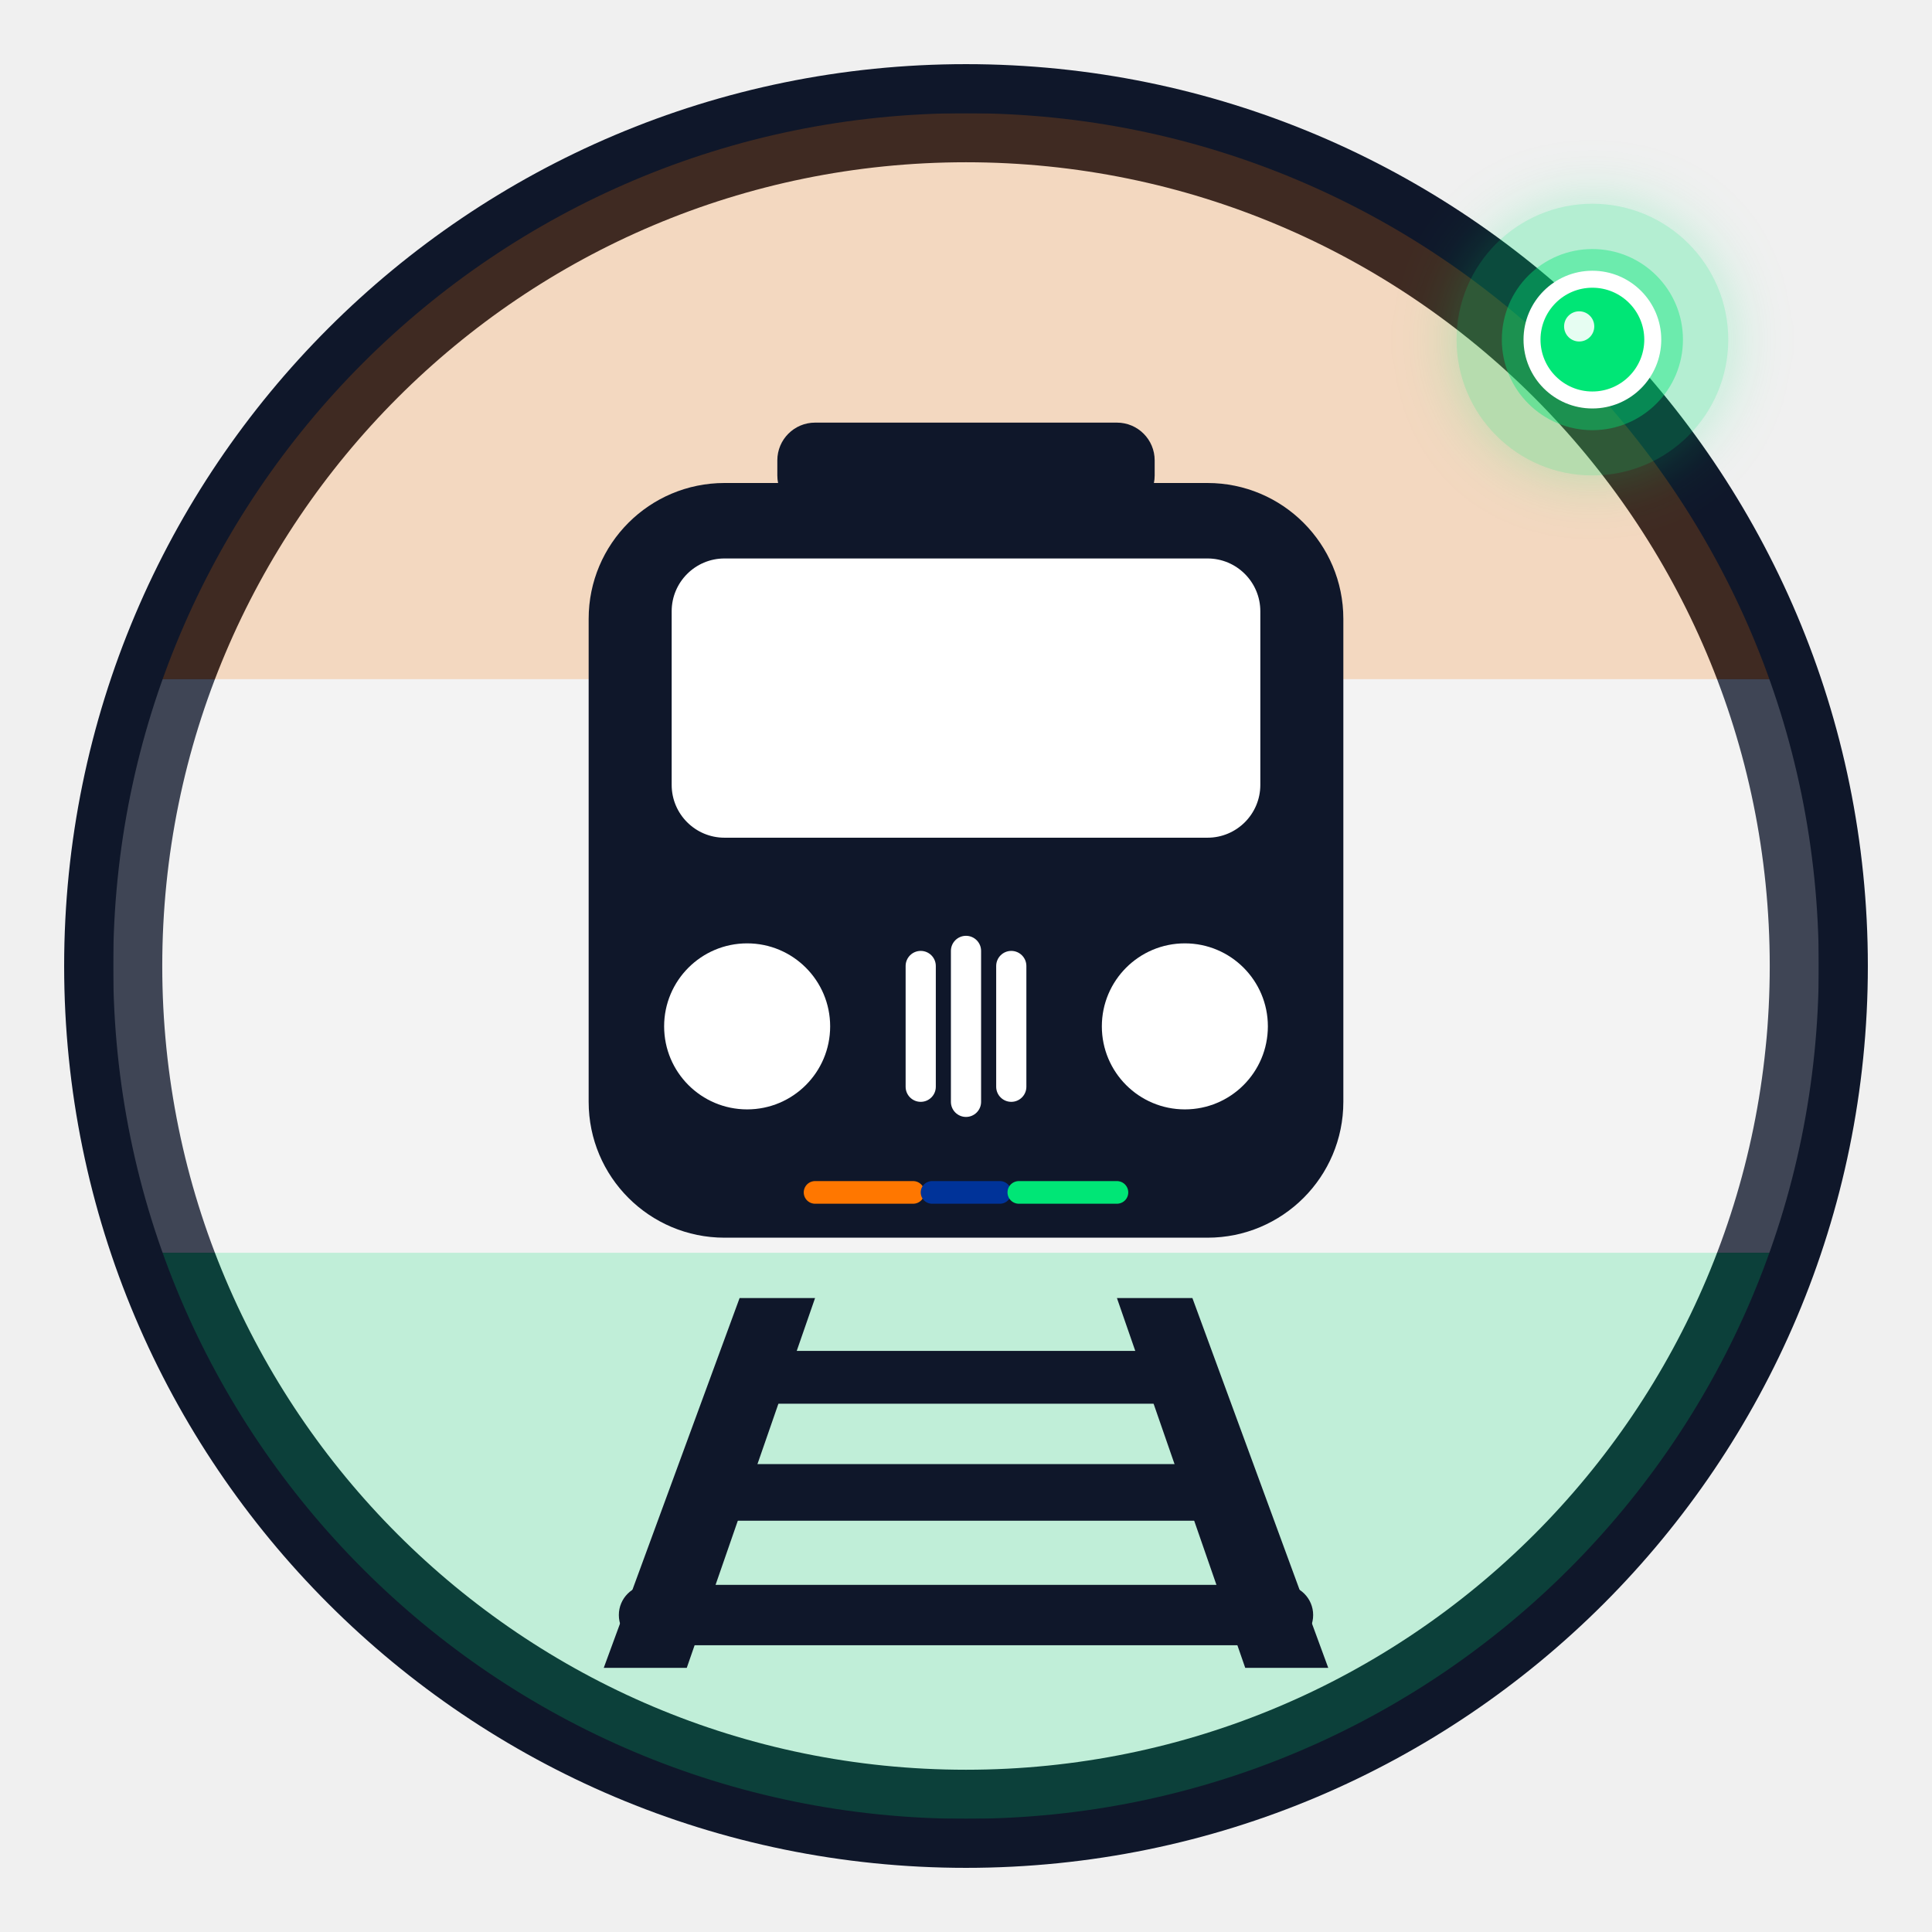
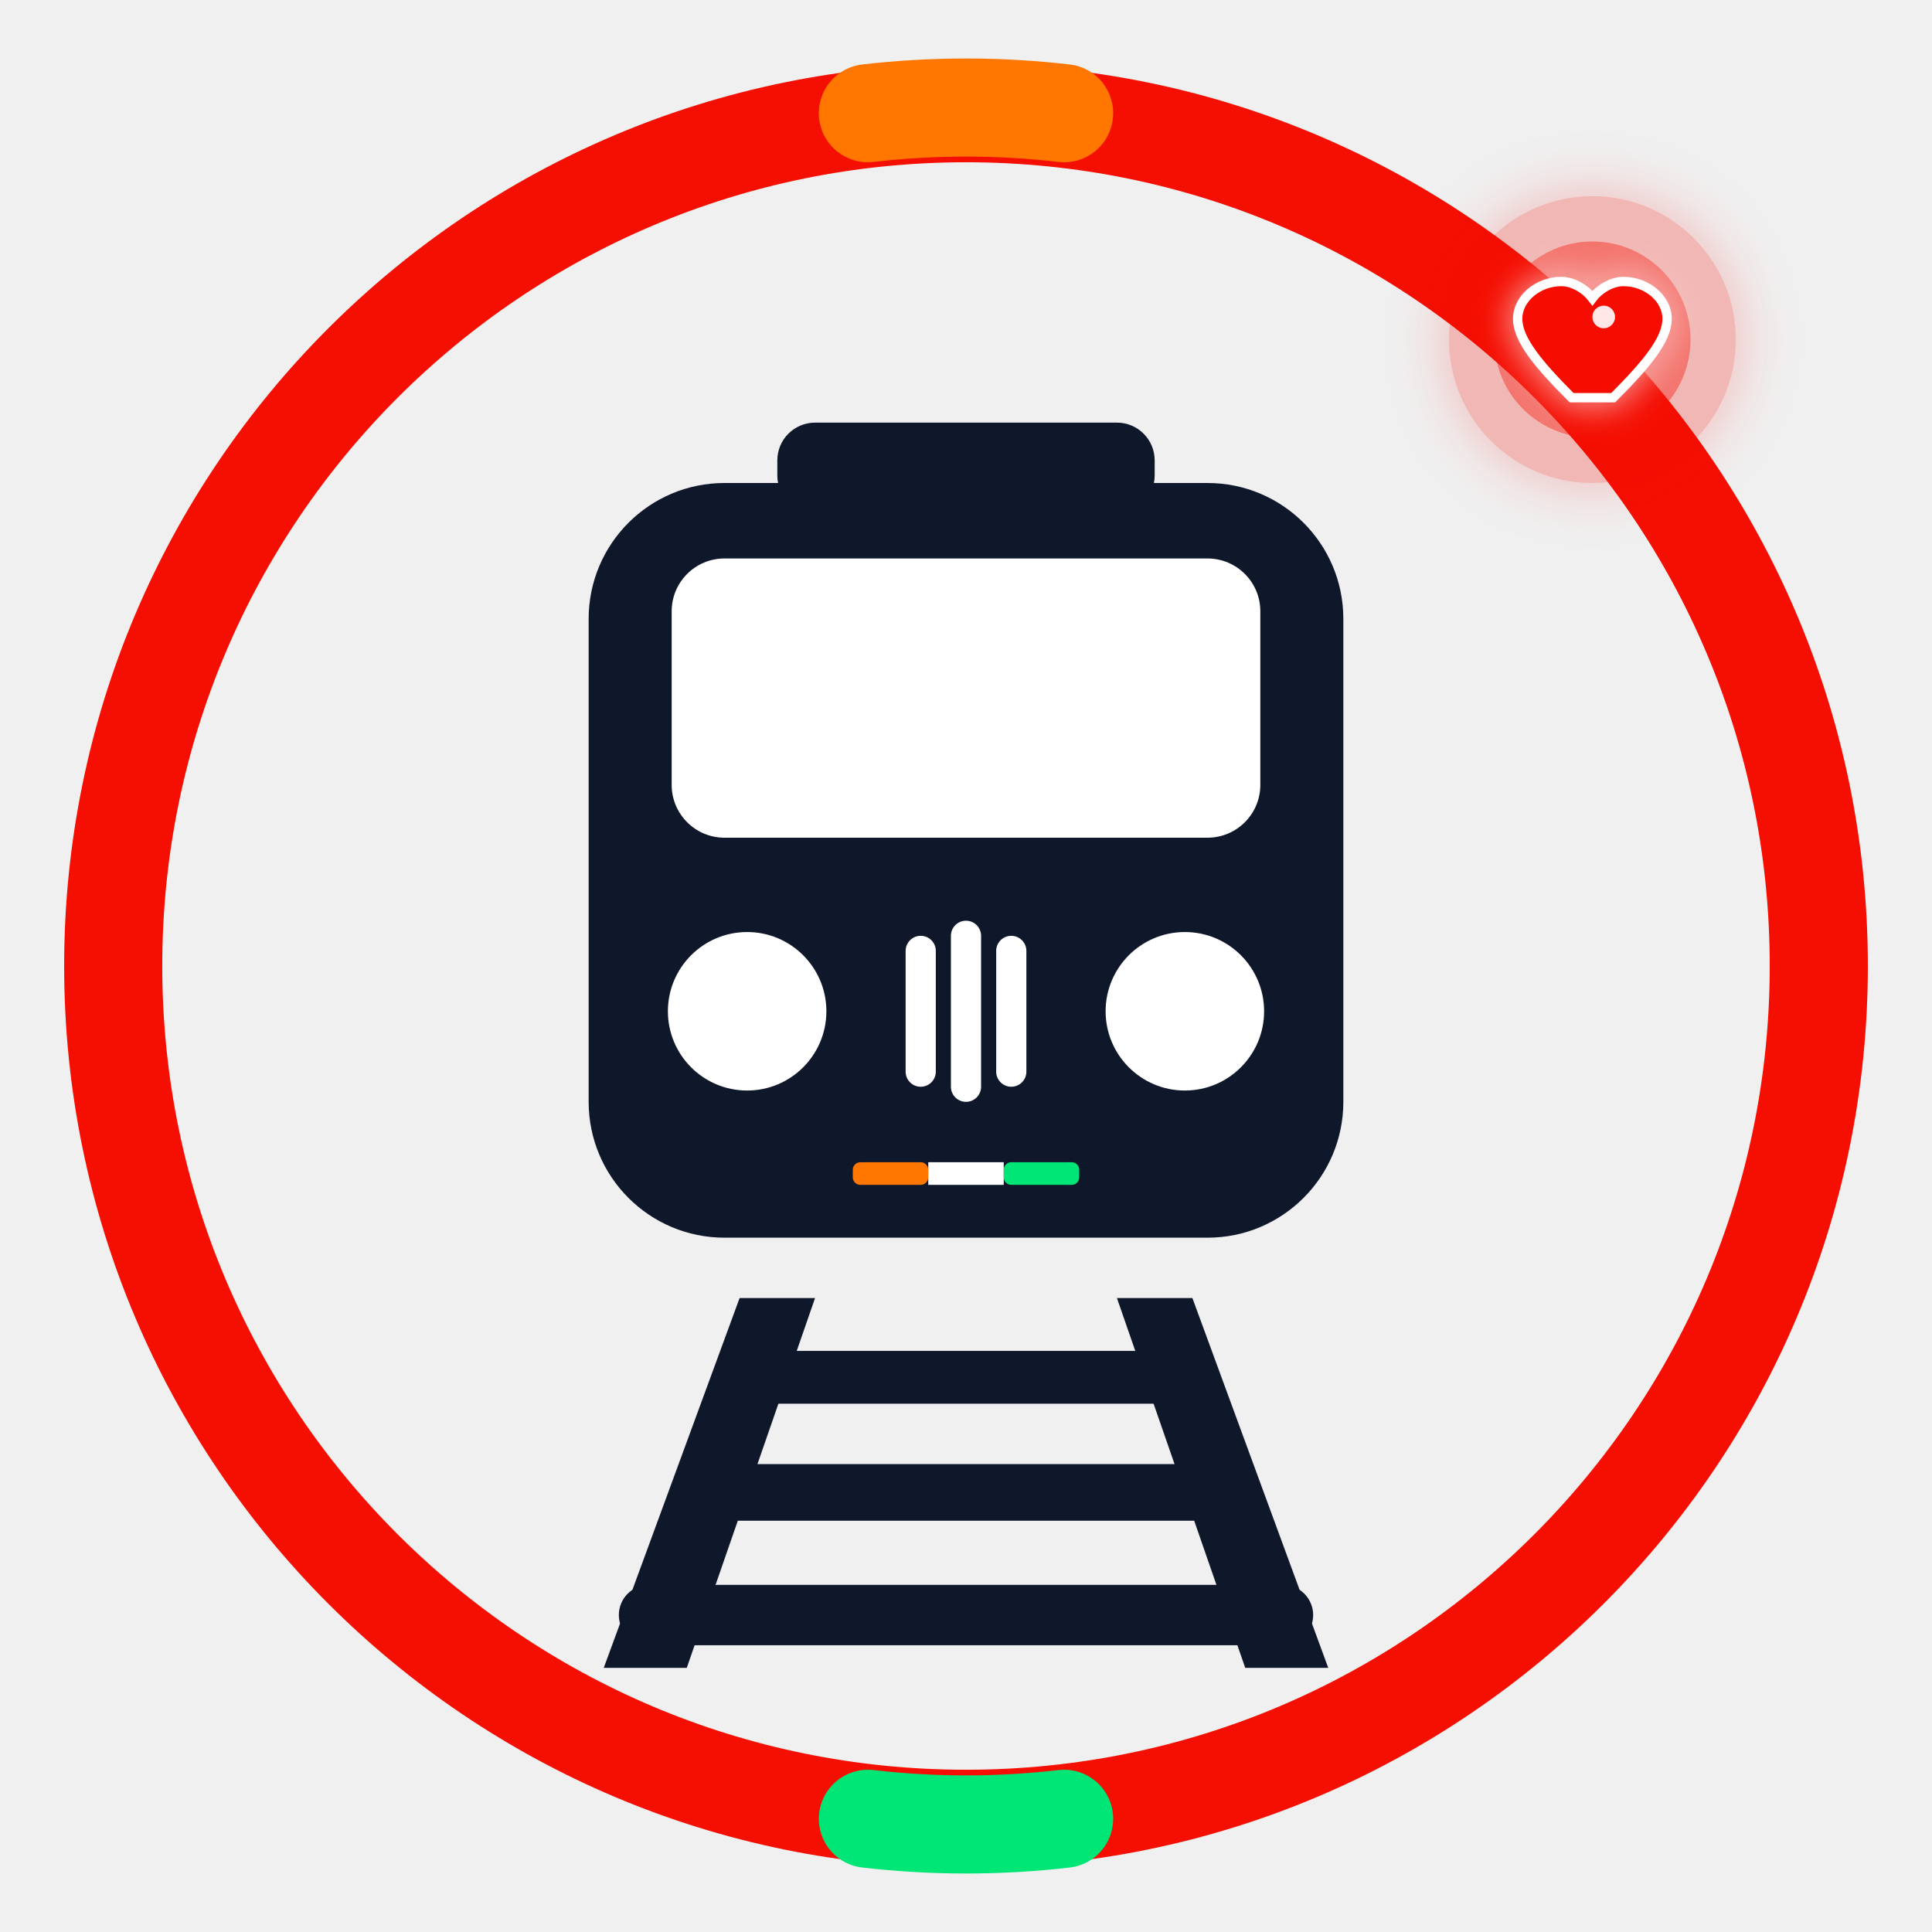
<svg xmlns="http://www.w3.org/2000/svg" viewBox="0 0 512 512" width="100%" height="100%">
  <defs>
-     <filter id="glow5" x="-40%" y="-40%" width="180%" height="180%">
+     <filter id="adobeHeartGlow" x="-50%" y="-50%" width="200%" height="200%">
      <feGaussianBlur stdDeviation="8" result="blur" />
      <feMerge>
        <feMergeNode in="blur" />
        <feMergeNode in="SourceGraphic" />
      </feMerge>
    </filter>
-     <clipPath id="circleClip5">
-       <circle cx="256" cy="256" r="226" />
-     </clipPath>
  </defs>
-   <circle cx="256" cy="256" r="226" fill="none" stroke="#0F172A" stroke-width="26" />
-   <g clip-path="url(#circleClip5)" opacity="0.2">
-     <rect x="30" y="30" width="452" height="150" fill="#FF7700" />
-     <rect x="30" y="180" width="452" height="152" fill="#FFFFFF" />
-     <circle cx="256" cy="256" r="48" fill="none" stroke="#003399" stroke-width="8" />
-     <rect x="30" y="332" width="452" height="150" fill="#00E676" />
-   </g>
+   <circle cx="256" cy="256" r="226" fill="none" stroke="#F40F02" stroke-width="26" />
+   <path d="M 230 30 A 226 226 0 0 1 282 30" fill="none" stroke="#FF7700" stroke-width="26" stroke-linecap="round" />
+   <path d="M 230 482 A 226 226 0 0 0 282 482" fill="none" stroke="#00E676" stroke-width="26" stroke-linecap="round" />
  <rect x="206" y="112" width="100" height="24" rx="10" fill="#0F172A" />
  <rect x="156" y="128" width="200" height="200" rx="36" fill="#0F172A" />
  <rect x="178" y="148" width="156" height="74" rx="14" fill="#FFFFFF" />
-   <circle cx="198" cy="272" r="22" fill="#FFFFFF" />
-   <circle cx="314" cy="272" r="22" fill="#FFFFFF" />
-   <rect x="240" y="252" width="8" height="40" rx="4" fill="#FFFFFF" />
-   <rect x="252" y="248" width="8" height="48" rx="4" fill="#FFFFFF" />
-   <rect x="264" y="252" width="8" height="40" rx="4" fill="#FFFFFF" />
-   <line x1="216" y1="316" x2="242" y2="316" stroke="#FF7700" stroke-width="6" stroke-linecap="round" />
-   <line x1="247" y1="316" x2="265" y2="316" stroke="#003399" stroke-width="6" stroke-linecap="round" />
-   <line x1="270" y1="316" x2="296" y2="316" stroke="#00E676" stroke-width="6" stroke-linecap="round" />
+   <circle cx="198" cy="268" r="21" fill="#FFFFFF" />
+   <circle cx="314" cy="268" r="21" fill="#FFFFFF" />
+   <rect x="240" y="248" width="8" height="40" rx="4" fill="#FFFFFF" />
+   <rect x="252" y="244" width="8" height="48" rx="4" fill="#FFFFFF" />
+   <rect x="264" y="248" width="8" height="40" rx="4" fill="#FFFFFF" />
+   <g transform="translate(226, 308)">
+     <rect x="0" y="0" width="20" height="6" rx="2" fill="#FF7700" />
+     <rect x="20" y="0" width="20" height="6" fill="#FFFFFF" />
+     <rect x="40" y="0" width="20" height="6" rx="2" fill="#00E676" />
+   </g>
  <polygon points="196,344 216,344 182,442 160,442" fill="#0F172A" />
  <polygon points="296,344 316,344 352,442 330,442" fill="#0F172A" />
  <rect x="194" y="358" width="124" height="14" rx="7" fill="#0F172A" />
  <rect x="180" y="388" width="152" height="15" rx="7.5" fill="#0F172A" />
  <rect x="164" y="420" width="184" height="16" rx="8" fill="#0F172A" />
  <g transform="translate(422, 90)">
-     <circle cx="0" cy="0" r="36" fill="#00E676" opacity="0.25" filter="url(#glow5)" />
-     <circle cx="0" cy="0" r="24" fill="#00E676" opacity="0.4" />
-     <circle cx="0" cy="0" r="16" fill="#00E676" stroke="#FFFFFF" stroke-width="4.5" />
-     <circle cx="-3.5" cy="-3.5" r="4" fill="#FFFFFF" opacity="0.9" />
+     <circle cx="0" cy="0" r="38" fill="#F40F02" opacity="0.25" filter="url(#adobeHeartGlow)" />
+     <circle cx="0" cy="0" r="26" fill="#F40F02" opacity="0.4" />
+     <path d="M 0 10               C -16 -6, -26 -18, -26 -28               C -26 -38, -16 -46, -5 -46               C 1 -46, 7 -42, 10 -38               C 13 -42, 19 -46, 25 -46               C 36 -46, 46 -38, 46 -28               C 46 -18, 36 -6, 20 10               Z" transform="scale(0.55) translate(-10, 18)" fill="#F40F02" stroke="#FFFFFF" stroke-width="4.5" filter="url(#adobeHeartGlow)" />
+     <circle cx="3" cy="-6" r="3" fill="#FFFFFF" opacity="0.9" />
  </g>
</svg>
